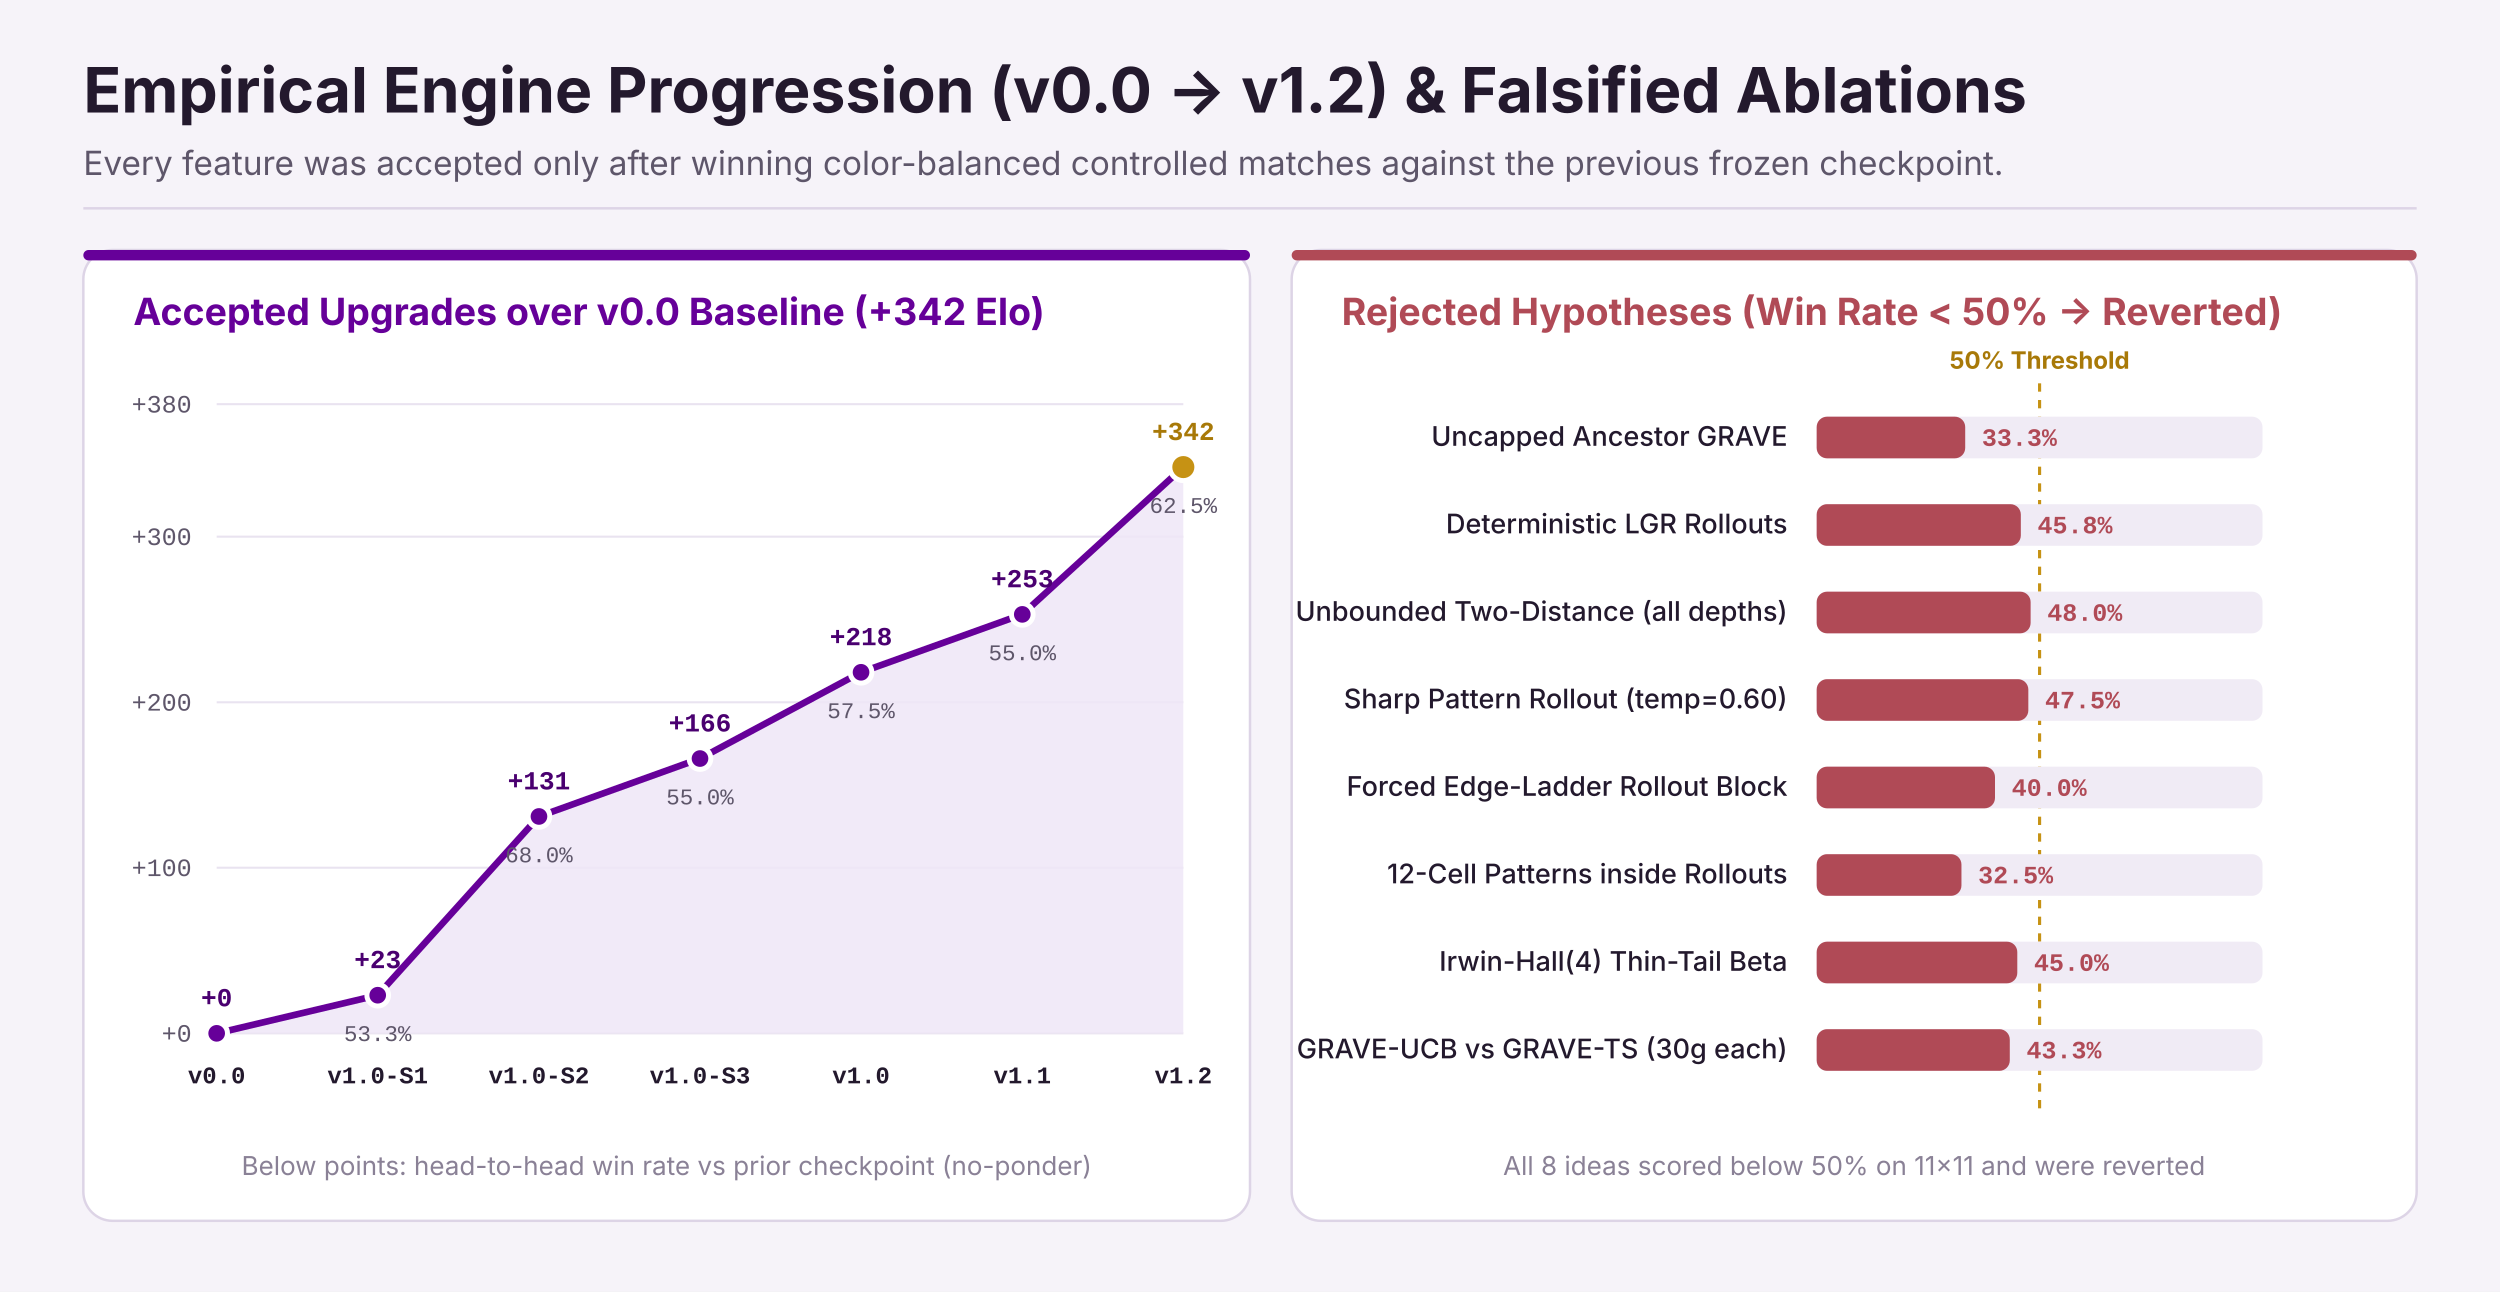
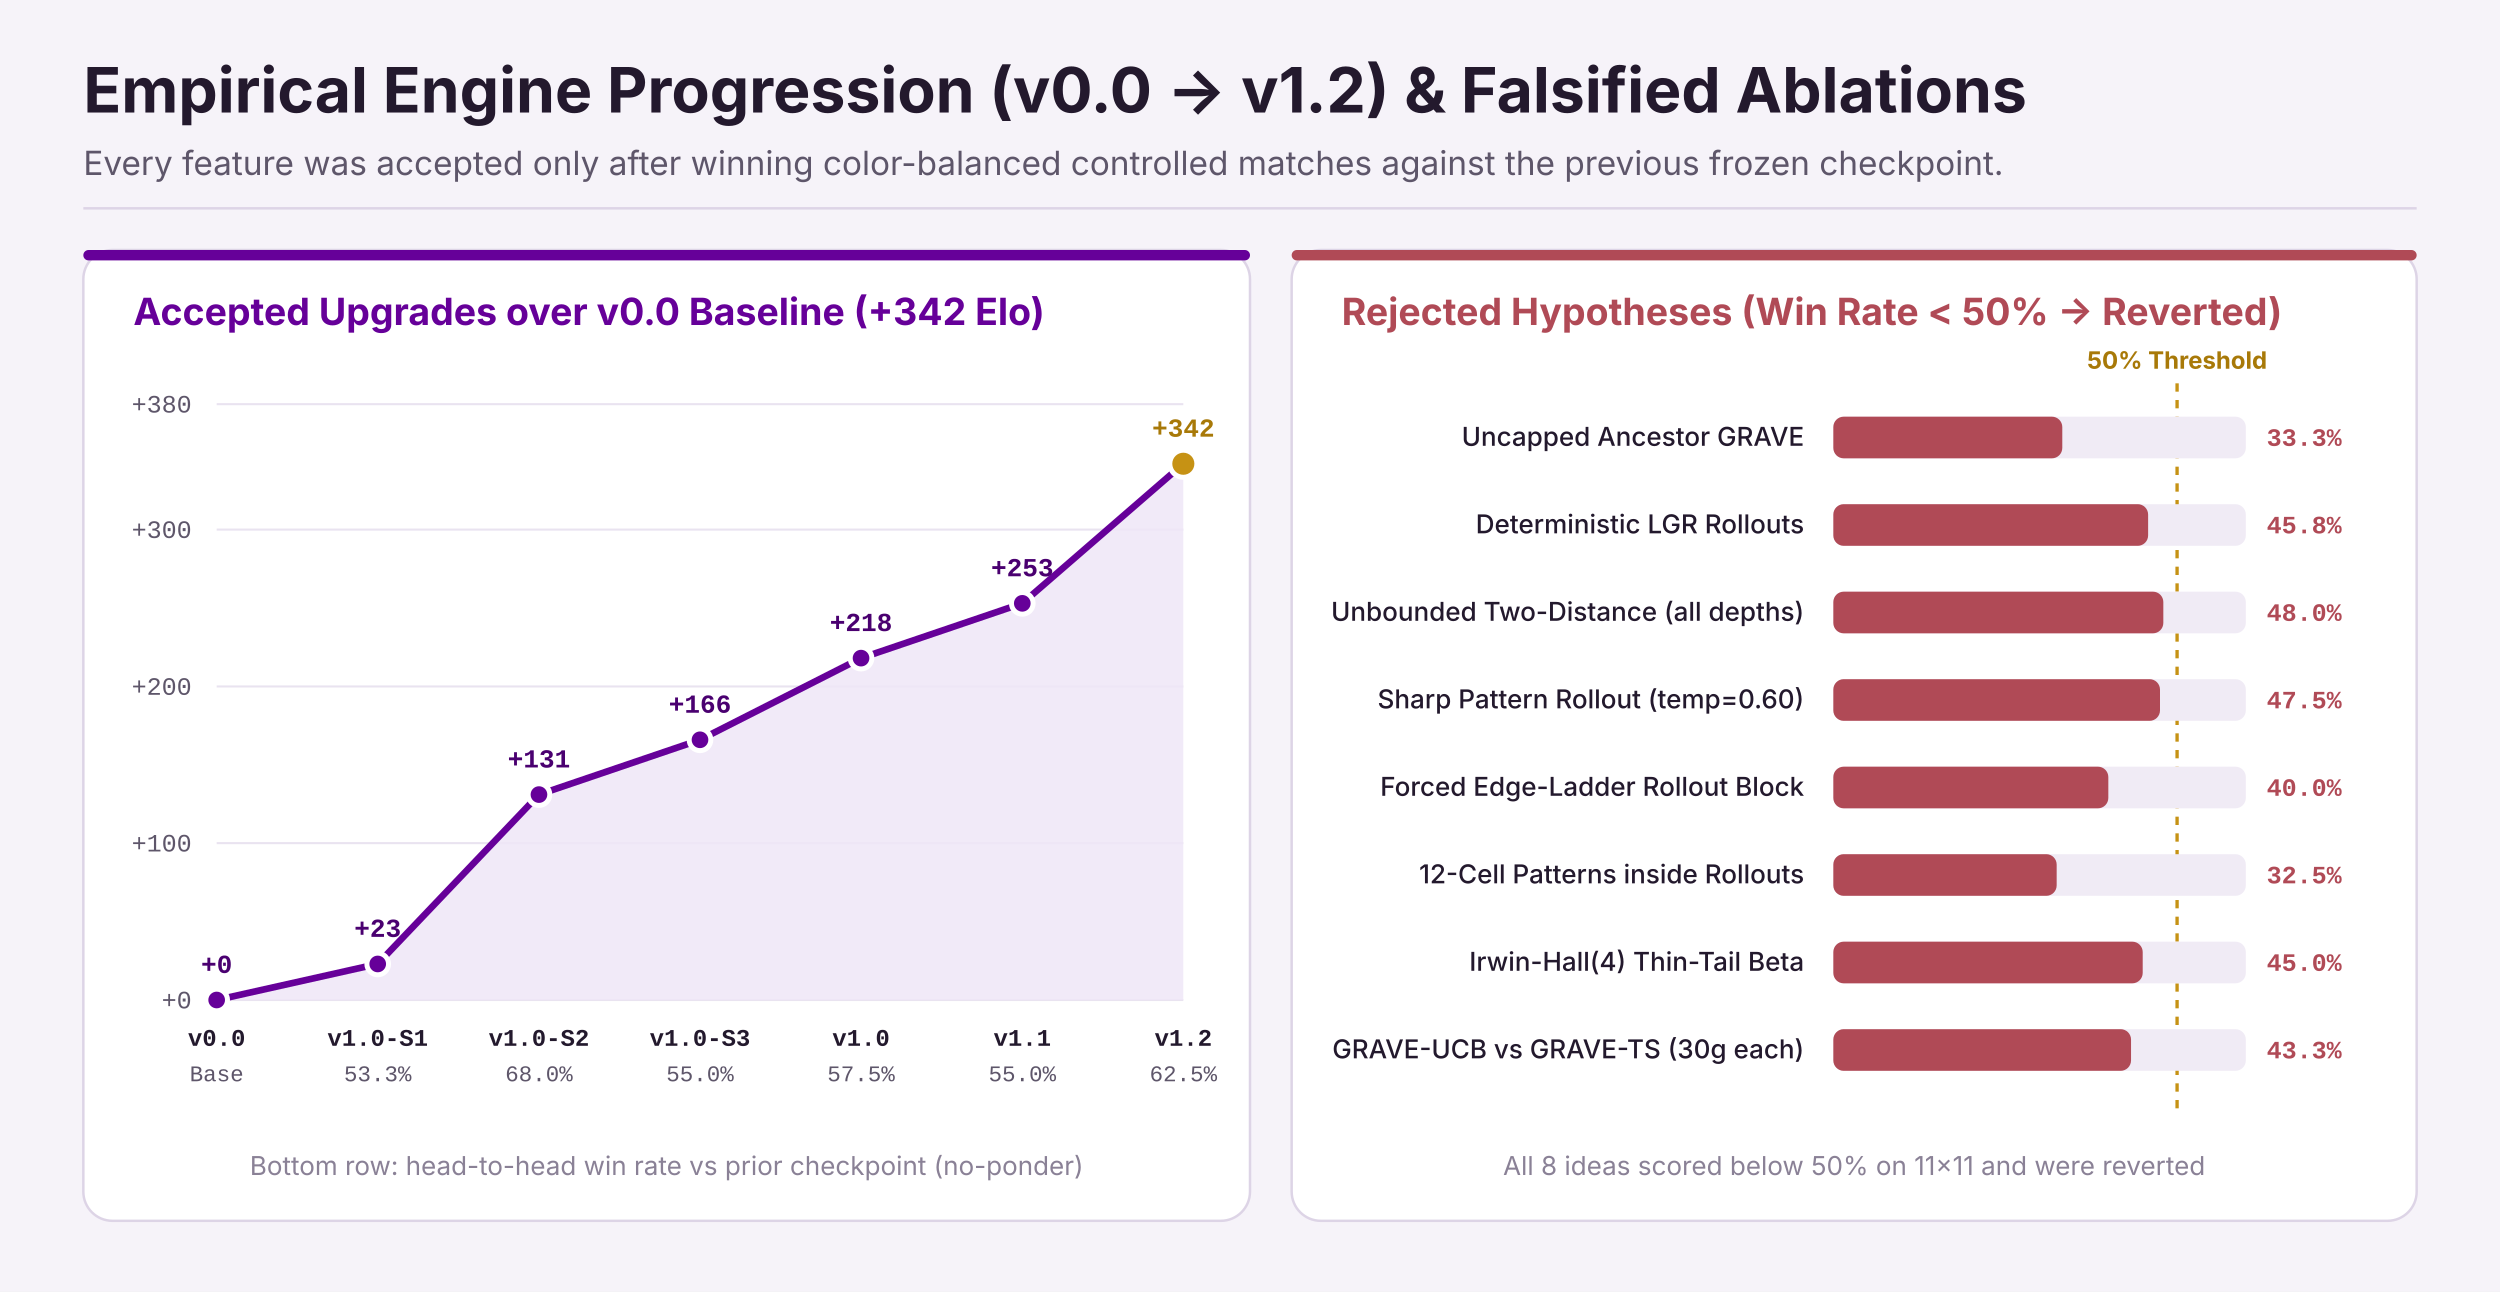
<svg xmlns="http://www.w3.org/2000/svg" viewBox="0 0 1200 620" width="1200" height="620" role="img" aria-labelledby="title desc">
  <style>text{font-family:Inter, 'Segoe UI', -apple-system, BlinkMacSystemFont, Helvetica, Arial, sans-serif;font-variant-numeric:tabular-nums}.mono{font-family:'JetBrains Mono', Consolas, 'Courier New', monospace}</style>
  <rect width="1200" height="620" fill="#F6F3F9" />
  <text x="40" y="54" fill="#23192D" font-size="30" font-weight="750">Empirical Engine Progression (v0.0 → v1.2) &amp; Falsified Ablations</text>
  <text x="40" y="84" fill="#5E566A" font-size="16">Every feature was accepted only after winning color-balanced controlled matches against the previous frozen checkpoint.</text>
  <path d="M40 100H1160" stroke="#DDD4E6" stroke-width="1.2" />
  <rect x="40" y="120" width="560" height="466" rx="14" fill="#FFFFFF" stroke="#DDD4E6" stroke-width="1.2" />
  <rect x="40" y="120" width="560" height="5" rx="2.5" fill="#660099" />
  <text x="64" y="156" fill="#660099" font-size="18" font-weight="700">Accepted Upgrades over v0.0 Baseline (+342 Elo)</text>
-   <line x1="104" y1="496.0" x2="568" y2="496.0" stroke="#E9E3F0" stroke-width="1" />
-   <text class="mono" x="92" y="500.0" text-anchor="end" fill="#5E566A" font-size="12">+0</text>
-   <line x1="104" y1="416.5" x2="568" y2="416.5" stroke="#E9E3F0" stroke-width="1" />
-   <text class="mono" x="92" y="420.5" text-anchor="end" fill="#5E566A" font-size="12">+100</text>
-   <line x1="104" y1="337.1" x2="568" y2="337.1" stroke="#E9E3F0" stroke-width="1" />
-   <text class="mono" x="92" y="341.1" text-anchor="end" fill="#5E566A" font-size="12">+200</text>
-   <line x1="104" y1="257.6" x2="568" y2="257.6" stroke="#E9E3F0" stroke-width="1" />
-   <text class="mono" x="92" y="261.6" text-anchor="end" fill="#5E566A" font-size="12">+300</text>
+   <line x1="104" y1="480.0" x2="568" y2="480.0" stroke="#E9E3F0" stroke-width="1" />
+   <text class="mono" x="92" y="484.0" text-anchor="end" fill="#5E566A" font-size="12">+0</text>
+   <line x1="104" y1="404.7" x2="568" y2="404.7" stroke="#E9E3F0" stroke-width="1" />
+   <text class="mono" x="92" y="408.7" text-anchor="end" fill="#5E566A" font-size="12">+100</text>
+   <line x1="104" y1="329.5" x2="568" y2="329.5" stroke="#E9E3F0" stroke-width="1" />
+   <text class="mono" x="92" y="333.5" text-anchor="end" fill="#5E566A" font-size="12">+200</text>
+   <line x1="104" y1="254.2" x2="568" y2="254.2" stroke="#E9E3F0" stroke-width="1" />
+   <text class="mono" x="92" y="258.2" text-anchor="end" fill="#5E566A" font-size="12">+300</text>
  <line x1="104" y1="194.0" x2="568" y2="194.0" stroke="#E9E3F0" stroke-width="1" />
  <text class="mono" x="92" y="198.0" text-anchor="end" fill="#5E566A" font-size="12">+380</text>
-   <path d="M 104.0 496 L 104.0 496.0 L 181.3 477.7 L 258.7 391.9 L 336.0 364.1 L 413.3 322.7 L 490.7 294.9 L 568.0 224.2 L 568.0 496 Z" fill="#EFE6F7" opacity="0.85" />
-   <path d="M 104.0 496.0 L 181.3 477.7 L 258.7 391.9 L 336.0 364.1 L 413.3 322.7 L 490.7 294.9 L 568.0 224.2" fill="none" stroke="#660099" stroke-width="3.2" stroke-linejoin="round" />
-   <circle cx="104.0" cy="496.0" r="5.2" fill="#660099" stroke="#FFFFFF" stroke-width="2.4" />
-   <text class="mono" x="104.0" y="483.0" text-anchor="middle" fill="#4A0070" font-size="12.5" font-weight="700">+0</text>
-   <text class="mono" x="104.0" y="520" text-anchor="middle" fill="#23192D" font-size="11.5" font-weight="600">v0.0</text>
-   <circle cx="181.3" cy="477.7" r="5.2" fill="#660099" stroke="#FFFFFF" stroke-width="2.4" />
-   <text class="mono" x="181.3" y="464.7" text-anchor="middle" fill="#4A0070" font-size="12.5" font-weight="700">+23</text>
-   <text class="mono" x="181.3" y="499.7" text-anchor="middle" fill="#5E566A" font-size="10.8">53.3%</text>
-   <text class="mono" x="181.3" y="520" text-anchor="middle" fill="#23192D" font-size="11.5" font-weight="600">v1.0-S1</text>
-   <circle cx="258.7" cy="391.9" r="5.2" fill="#660099" stroke="#FFFFFF" stroke-width="2.4" />
-   <text class="mono" x="258.7" y="378.9" text-anchor="middle" fill="#4A0070" font-size="12.5" font-weight="700">+131</text>
-   <text class="mono" x="258.7" y="413.9" text-anchor="middle" fill="#5E566A" font-size="10.8">68.0%</text>
-   <text class="mono" x="258.7" y="520" text-anchor="middle" fill="#23192D" font-size="11.5" font-weight="600">v1.0-S2</text>
-   <circle cx="336.0" cy="364.1" r="5.2" fill="#660099" stroke="#FFFFFF" stroke-width="2.4" />
-   <text class="mono" x="336.0" y="351.1" text-anchor="middle" fill="#4A0070" font-size="12.5" font-weight="700">+166</text>
-   <text class="mono" x="336.0" y="386.1" text-anchor="middle" fill="#5E566A" font-size="10.8">55.0%</text>
-   <text class="mono" x="336.0" y="520" text-anchor="middle" fill="#23192D" font-size="11.5" font-weight="600">v1.0-S3</text>
-   <circle cx="413.3" cy="322.7" r="5.2" fill="#660099" stroke="#FFFFFF" stroke-width="2.4" />
-   <text class="mono" x="413.3" y="309.7" text-anchor="middle" fill="#4A0070" font-size="12.5" font-weight="700">+218</text>
-   <text class="mono" x="413.3" y="344.7" text-anchor="middle" fill="#5E566A" font-size="10.8">57.5%</text>
-   <text class="mono" x="413.3" y="520" text-anchor="middle" fill="#23192D" font-size="11.5" font-weight="600">v1.0</text>
-   <circle cx="490.7" cy="294.9" r="5.2" fill="#660099" stroke="#FFFFFF" stroke-width="2.4" />
-   <text class="mono" x="490.7" y="281.9" text-anchor="middle" fill="#4A0070" font-size="12.5" font-weight="700">+253</text>
-   <text class="mono" x="490.7" y="316.9" text-anchor="middle" fill="#5E566A" font-size="10.8">55.0%</text>
-   <text class="mono" x="490.7" y="520" text-anchor="middle" fill="#23192D" font-size="11.5" font-weight="600">v1.1</text>
-   <circle cx="568.0" cy="224.2" r="6.5" fill="#C69214" stroke="#FFFFFF" stroke-width="2.4" />
-   <text class="mono" x="568.0" y="211.2" text-anchor="middle" fill="#A87908" font-size="12.5" font-weight="700">+342</text>
-   <text class="mono" x="568.0" y="246.2" text-anchor="middle" fill="#5E566A" font-size="10.8">62.5%</text>
-   <text class="mono" x="568.0" y="520" text-anchor="middle" fill="#23192D" font-size="11.5" font-weight="600">v1.2</text>
-   <text x="320" y="564" text-anchor="middle" fill="#8A8196" font-size="12.5">Below points: head-to-head win rate vs prior checkpoint (no-ponder)</text>
+   <path d="M 104.0 480 L 104.0 480.0 L 181.3 462.7 L 258.7 381.4 L 336.0 355.1 L 413.3 315.9 L 490.7 289.6 L 568.0 222.6 L 568.0 480 Z" fill="#EFE6F7" opacity="0.85" />
+   <path d="M 104.0 480.0 L 181.3 462.7 L 258.7 381.4 L 336.0 355.1 L 413.3 315.9 L 490.7 289.6 L 568.0 222.6" fill="none" stroke="#660099" stroke-width="3.2" stroke-linejoin="round" />
+   <circle cx="104.0" cy="480.0" r="5.2" fill="#660099" stroke="#FFFFFF" stroke-width="2.4" />
+   <text class="mono" x="104.0" y="467.0" text-anchor="middle" fill="#4A0070" font-size="12.5" font-weight="700">+0</text>
+   <text class="mono" x="104.0" y="502" text-anchor="middle" fill="#23192D" font-size="11.5" font-weight="700">v0.0</text>
+   <text class="mono" x="104.0" y="519" text-anchor="middle" fill="#5E566A" font-size="10.8">Base</text>
+   <circle cx="181.3" cy="462.7" r="5.2" fill="#660099" stroke="#FFFFFF" stroke-width="2.4" />
+   <text class="mono" x="181.3" y="449.7" text-anchor="middle" fill="#4A0070" font-size="12.5" font-weight="700">+23</text>
+   <text class="mono" x="181.3" y="502" text-anchor="middle" fill="#23192D" font-size="11.5" font-weight="700">v1.0-S1</text>
+   <text class="mono" x="181.3" y="519" text-anchor="middle" fill="#5E566A" font-size="10.8">53.3%</text>
+   <circle cx="258.7" cy="381.4" r="5.2" fill="#660099" stroke="#FFFFFF" stroke-width="2.4" />
+   <text class="mono" x="258.7" y="368.4" text-anchor="middle" fill="#4A0070" font-size="12.5" font-weight="700">+131</text>
+   <text class="mono" x="258.7" y="502" text-anchor="middle" fill="#23192D" font-size="11.5" font-weight="700">v1.0-S2</text>
+   <text class="mono" x="258.7" y="519" text-anchor="middle" fill="#5E566A" font-size="10.8">68.0%</text>
+   <circle cx="336.0" cy="355.1" r="5.2" fill="#660099" stroke="#FFFFFF" stroke-width="2.4" />
+   <text class="mono" x="336.0" y="342.1" text-anchor="middle" fill="#4A0070" font-size="12.5" font-weight="700">+166</text>
+   <text class="mono" x="336.0" y="502" text-anchor="middle" fill="#23192D" font-size="11.5" font-weight="700">v1.0-S3</text>
+   <text class="mono" x="336.0" y="519" text-anchor="middle" fill="#5E566A" font-size="10.8">55.0%</text>
+   <circle cx="413.3" cy="315.9" r="5.2" fill="#660099" stroke="#FFFFFF" stroke-width="2.4" />
+   <text class="mono" x="413.3" y="302.9" text-anchor="middle" fill="#4A0070" font-size="12.5" font-weight="700">+218</text>
+   <text class="mono" x="413.3" y="502" text-anchor="middle" fill="#23192D" font-size="11.5" font-weight="700">v1.0</text>
+   <text class="mono" x="413.3" y="519" text-anchor="middle" fill="#5E566A" font-size="10.8">57.5%</text>
+   <circle cx="490.7" cy="289.6" r="5.2" fill="#660099" stroke="#FFFFFF" stroke-width="2.4" />
+   <text class="mono" x="490.7" y="276.6" text-anchor="middle" fill="#4A0070" font-size="12.5" font-weight="700">+253</text>
+   <text class="mono" x="490.7" y="502" text-anchor="middle" fill="#23192D" font-size="11.5" font-weight="700">v1.1</text>
+   <text class="mono" x="490.7" y="519" text-anchor="middle" fill="#5E566A" font-size="10.8">55.0%</text>
+   <circle cx="568.0" cy="222.6" r="6.5" fill="#C69214" stroke="#FFFFFF" stroke-width="2.4" />
+   <text class="mono" x="568.0" y="209.6" text-anchor="middle" fill="#A87908" font-size="12.5" font-weight="700">+342</text>
+   <text class="mono" x="568.0" y="502" text-anchor="middle" fill="#23192D" font-size="11.5" font-weight="700">v1.2</text>
+   <text class="mono" x="568.0" y="519" text-anchor="middle" fill="#5E566A" font-size="10.8">62.5%</text>
+   <text x="320" y="564" text-anchor="middle" fill="#8A8196" font-size="12.5">Bottom row: head-to-head win rate vs prior checkpoint (no-ponder)</text>
  <rect x="620" y="120" width="540" height="466" rx="14" fill="#FFFFFF" stroke="#DDD4E6" stroke-width="1.2" />
  <rect x="620" y="120" width="540" height="5" rx="2.5" fill="#B04A56" />
  <text x="644" y="156" fill="#B04A56" font-size="18" font-weight="700">Rejected Hypotheses (Win Rate &lt; 50% → Reverted)</text>
-   <line x1="979.0" y1="184" x2="979.0" y2="532" stroke="#C69214" stroke-dasharray="4,4" stroke-width="1.5" />
-   <text x="979.0" y="177" text-anchor="middle" fill="#A87908" font-size="11.5" font-weight="700">50% Threshold</text>
-   <text x="858" y="214" text-anchor="end" fill="#23192D" font-size="13" font-weight="500">Uncapped Ancestor GRAVE</text>
-   <rect x="872" y="200" width="214" height="20" rx="5" fill="#F0EBF5" />
-   <rect x="872" y="200" width="71.3" height="20" rx="5" fill="#B04A56" />
-   <text class="mono" x="951.3" y="214" fill="#B04A56" font-size="12" font-weight="700">33.3%</text>
-   <text x="858" y="256" text-anchor="end" fill="#23192D" font-size="13" font-weight="500">Deterministic LGR Rollouts</text>
-   <rect x="872" y="242" width="214" height="20" rx="5" fill="#F0EBF5" />
-   <rect x="872" y="242" width="98.0" height="20" rx="5" fill="#B04A56" />
-   <text class="mono" x="978.0" y="256" fill="#B04A56" font-size="12" font-weight="700">45.8%</text>
-   <text x="858" y="298" text-anchor="end" fill="#23192D" font-size="13" font-weight="500">Unbounded Two-Distance (all depths)</text>
-   <rect x="872" y="284" width="214" height="20" rx="5" fill="#F0EBF5" />
-   <rect x="872" y="284" width="102.7" height="20" rx="5" fill="#B04A56" />
-   <text class="mono" x="982.7" y="298" fill="#B04A56" font-size="12" font-weight="700">48.0%</text>
-   <text x="858" y="340" text-anchor="end" fill="#23192D" font-size="13" font-weight="500">Sharp Pattern Rollout (temp=0.60)</text>
-   <rect x="872" y="326" width="214" height="20" rx="5" fill="#F0EBF5" />
-   <rect x="872" y="326" width="101.6" height="20" rx="5" fill="#B04A56" />
-   <text class="mono" x="981.6" y="340" fill="#B04A56" font-size="12" font-weight="700">47.5%</text>
-   <text x="858" y="382" text-anchor="end" fill="#23192D" font-size="13" font-weight="500">Forced Edge-Ladder Rollout Block</text>
-   <rect x="872" y="368" width="214" height="20" rx="5" fill="#F0EBF5" />
-   <rect x="872" y="368" width="85.6" height="20" rx="5" fill="#B04A56" />
-   <text class="mono" x="965.6" y="382" fill="#B04A56" font-size="12" font-weight="700">40.0%</text>
-   <text x="858" y="424" text-anchor="end" fill="#23192D" font-size="13" font-weight="500">12-Cell Patterns inside Rollouts</text>
-   <rect x="872" y="410" width="214" height="20" rx="5" fill="#F0EBF5" />
-   <rect x="872" y="410" width="69.5" height="20" rx="5" fill="#B04A56" />
-   <text class="mono" x="949.5" y="424" fill="#B04A56" font-size="12" font-weight="700">32.5%</text>
-   <text x="858" y="466" text-anchor="end" fill="#23192D" font-size="13" font-weight="500">Irwin-Hall(4) Thin-Tail Beta</text>
-   <rect x="872" y="452" width="214" height="20" rx="5" fill="#F0EBF5" />
-   <rect x="872" y="452" width="96.3" height="20" rx="5" fill="#B04A56" />
-   <text class="mono" x="976.3" y="466" fill="#B04A56" font-size="12" font-weight="700">45.0%</text>
-   <text x="858" y="508" text-anchor="end" fill="#23192D" font-size="13" font-weight="500">GRAVE-UCB vs GRAVE-TS (30g each)</text>
-   <rect x="872" y="494" width="214" height="20" rx="5" fill="#F0EBF5" />
-   <rect x="872" y="494" width="92.7" height="20" rx="5" fill="#B04A56" />
-   <text class="mono" x="972.7" y="508" fill="#B04A56" font-size="12" font-weight="700">43.3%</text>
+   <line x1="1045.0" y1="184" x2="1045.0" y2="532" stroke="#C69214" stroke-dasharray="4,4" stroke-width="1.6" />
+   <text x="1045.0" y="177" text-anchor="middle" fill="#A87908" font-size="11.5" font-weight="700">50% Threshold</text>
+   <text x="866" y="214" text-anchor="end" fill="#23192D" font-size="12.5" font-weight="500">Uncapped Ancestor GRAVE</text>
+   <rect x="880" y="200" width="198" height="20" rx="5" fill="#F0EBF5" />
+   <rect x="880" y="200" width="109.9" height="20" rx="5" fill="#B04A56" />
+   <text class="mono" x="1088.0" y="214" fill="#B04A56" font-size="12" font-weight="700">33.3%</text>
+   <text x="866" y="256" text-anchor="end" fill="#23192D" font-size="12.5" font-weight="500">Deterministic LGR Rollouts</text>
+   <rect x="880" y="242" width="198" height="20" rx="5" fill="#F0EBF5" />
+   <rect x="880" y="242" width="151.1" height="20" rx="5" fill="#B04A56" />
+   <text class="mono" x="1088.0" y="256" fill="#B04A56" font-size="12" font-weight="700">45.8%</text>
+   <text x="866" y="298" text-anchor="end" fill="#23192D" font-size="12.5" font-weight="500">Unbounded Two-Distance (all depths)</text>
+   <rect x="880" y="284" width="198" height="20" rx="5" fill="#F0EBF5" />
+   <rect x="880" y="284" width="158.4" height="20" rx="5" fill="#B04A56" />
+   <text class="mono" x="1088.0" y="298" fill="#B04A56" font-size="12" font-weight="700">48.0%</text>
+   <text x="866" y="340" text-anchor="end" fill="#23192D" font-size="12.5" font-weight="500">Sharp Pattern Rollout (temp=0.60)</text>
+   <rect x="880" y="326" width="198" height="20" rx="5" fill="#F0EBF5" />
+   <rect x="880" y="326" width="156.8" height="20" rx="5" fill="#B04A56" />
+   <text class="mono" x="1088.0" y="340" fill="#B04A56" font-size="12" font-weight="700">47.5%</text>
+   <text x="866" y="382" text-anchor="end" fill="#23192D" font-size="12.5" font-weight="500">Forced Edge-Ladder Rollout Block</text>
+   <rect x="880" y="368" width="198" height="20" rx="5" fill="#F0EBF5" />
+   <rect x="880" y="368" width="132.0" height="20" rx="5" fill="#B04A56" />
+   <text class="mono" x="1088.0" y="382" fill="#B04A56" font-size="12" font-weight="700">40.0%</text>
+   <text x="866" y="424" text-anchor="end" fill="#23192D" font-size="12.5" font-weight="500">12-Cell Patterns inside Rollouts</text>
+   <rect x="880" y="410" width="198" height="20" rx="5" fill="#F0EBF5" />
+   <rect x="880" y="410" width="107.2" height="20" rx="5" fill="#B04A56" />
+   <text class="mono" x="1088.0" y="424" fill="#B04A56" font-size="12" font-weight="700">32.5%</text>
+   <text x="866" y="466" text-anchor="end" fill="#23192D" font-size="12.5" font-weight="500">Irwin-Hall(4) Thin-Tail Beta</text>
+   <rect x="880" y="452" width="198" height="20" rx="5" fill="#F0EBF5" />
+   <rect x="880" y="452" width="148.5" height="20" rx="5" fill="#B04A56" />
+   <text class="mono" x="1088.0" y="466" fill="#B04A56" font-size="12" font-weight="700">45.0%</text>
+   <text x="866" y="508" text-anchor="end" fill="#23192D" font-size="12.5" font-weight="500">GRAVE-UCB vs GRAVE-TS (30g each)</text>
+   <rect x="880" y="494" width="198" height="20" rx="5" fill="#F0EBF5" />
+   <rect x="880" y="494" width="142.9" height="20" rx="5" fill="#B04A56" />
+   <text class="mono" x="1088.0" y="508" fill="#B04A56" font-size="12" font-weight="700">43.3%</text>
  <text x="890" y="564" text-anchor="middle" fill="#8A8196" font-size="12.5">All 8 ideas scored below 50% on 11×11 and were reverted</text>
</svg>
